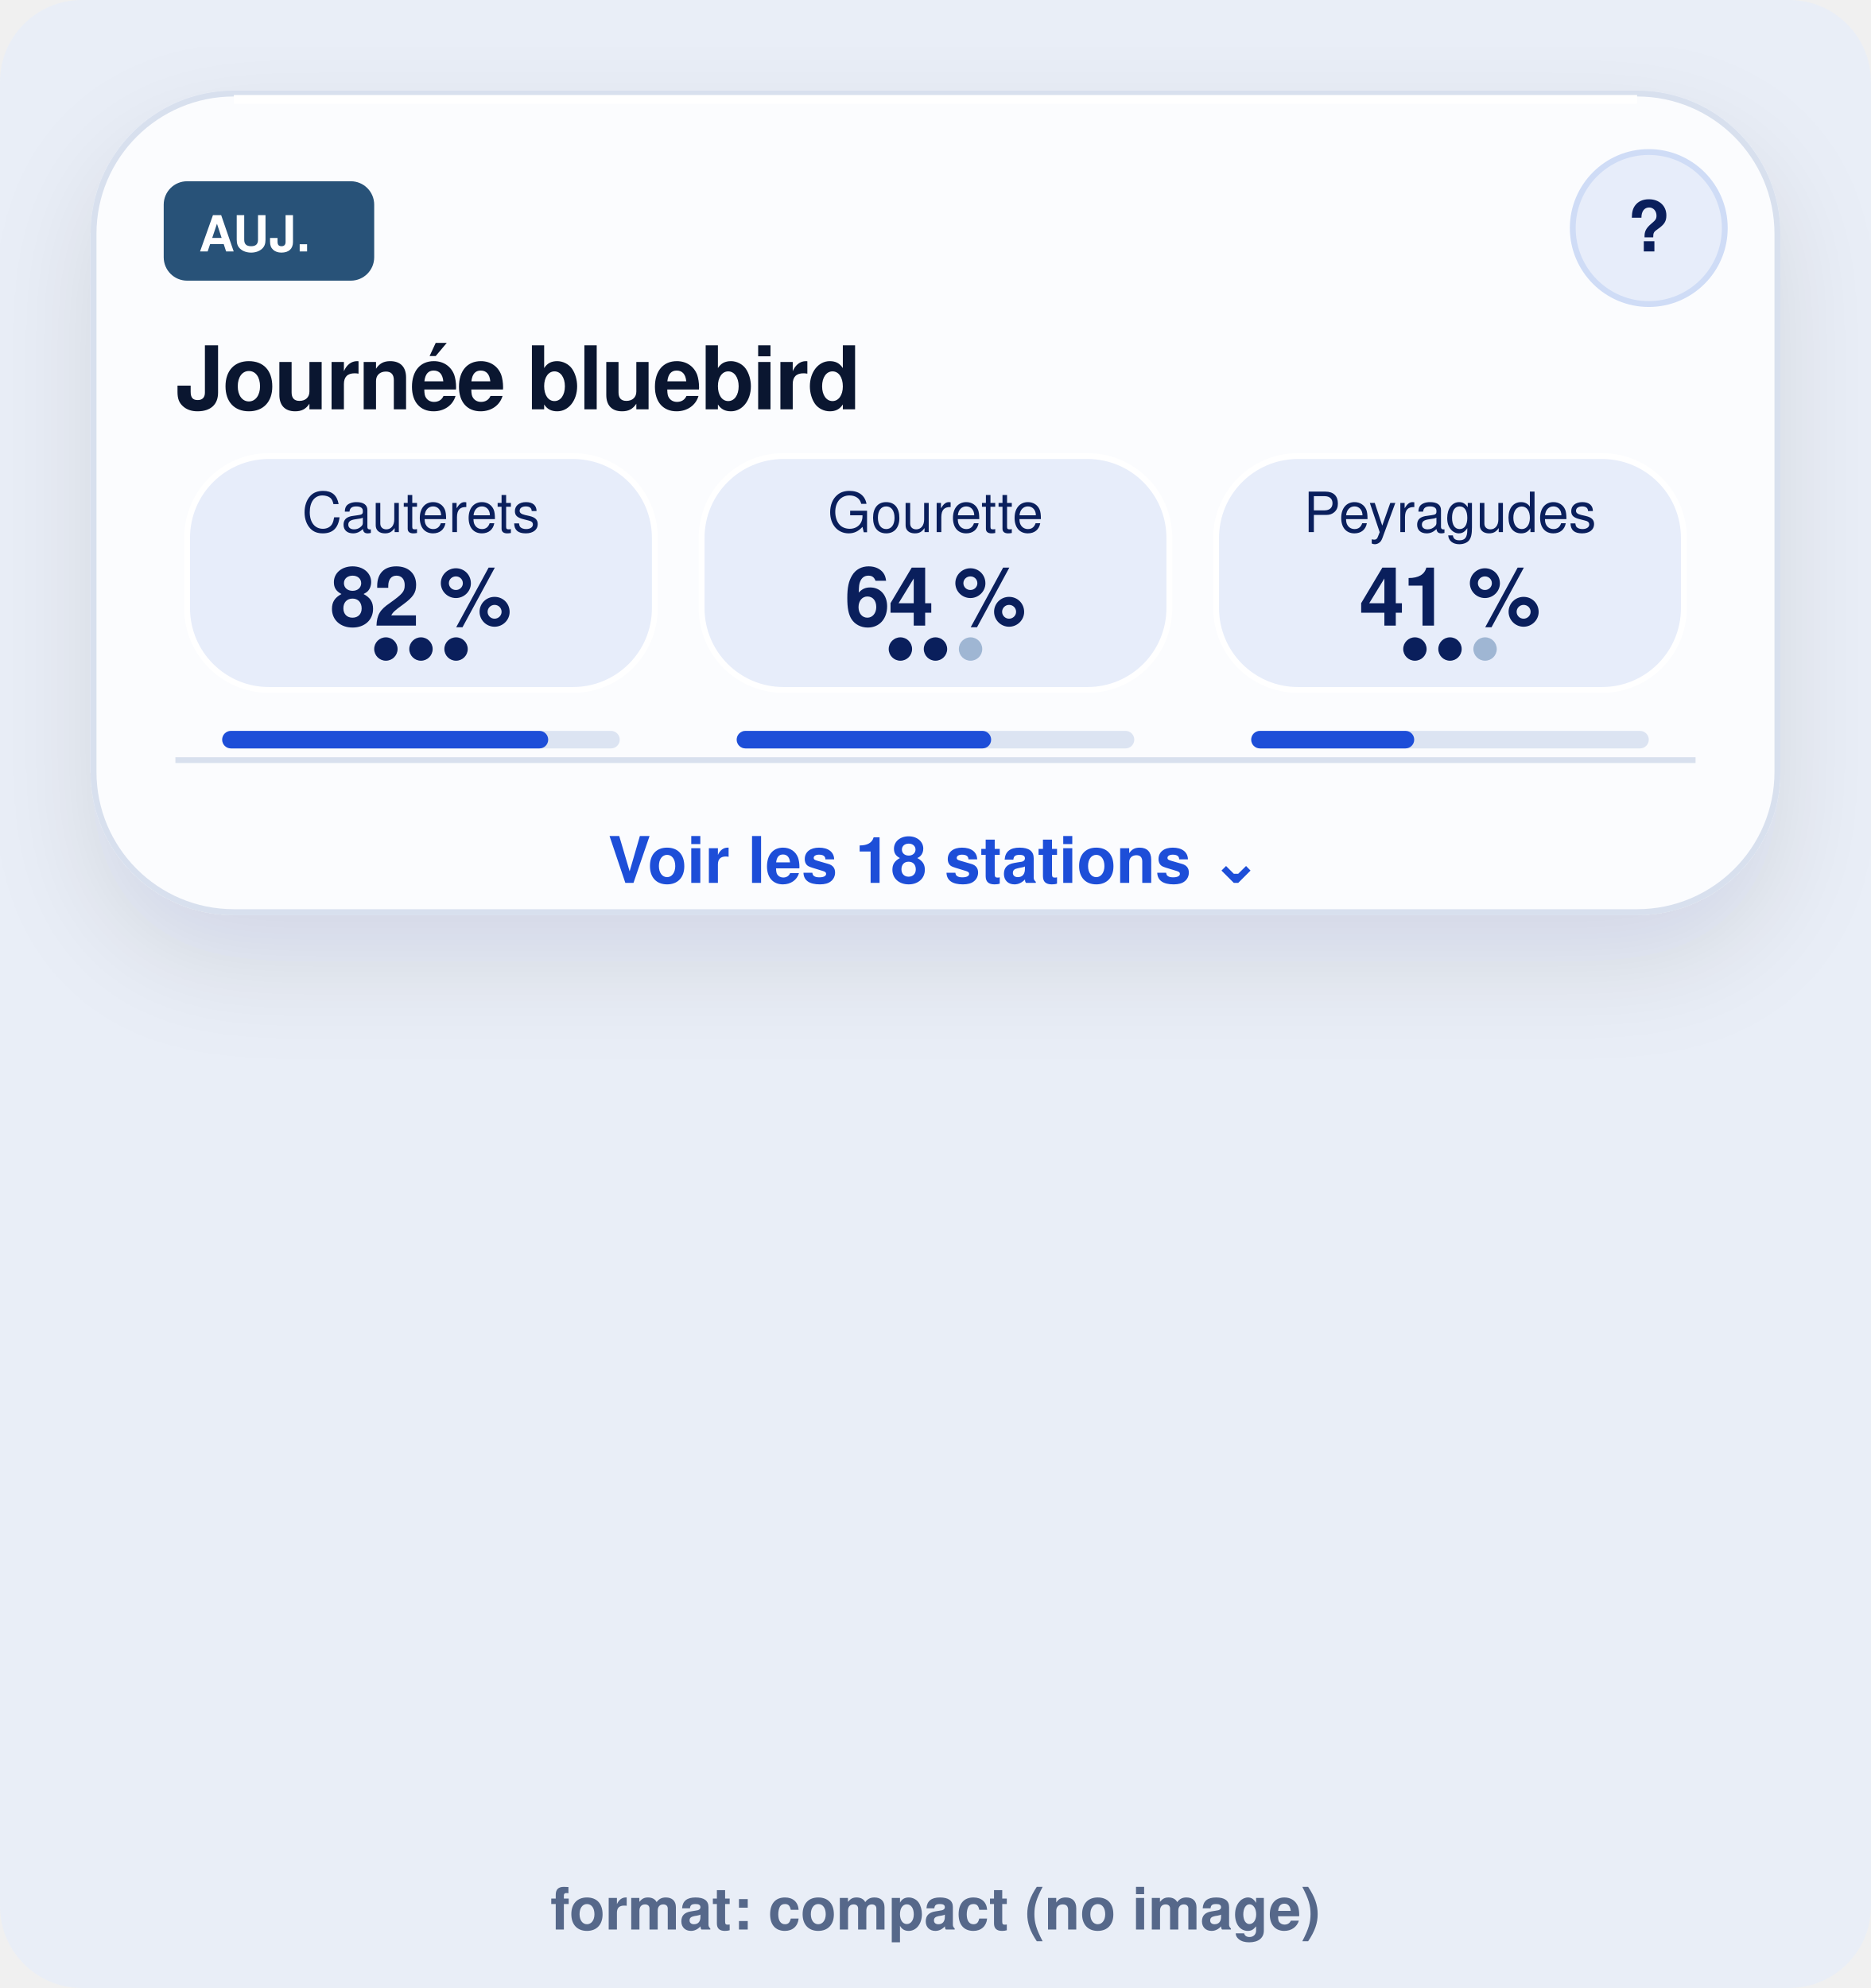
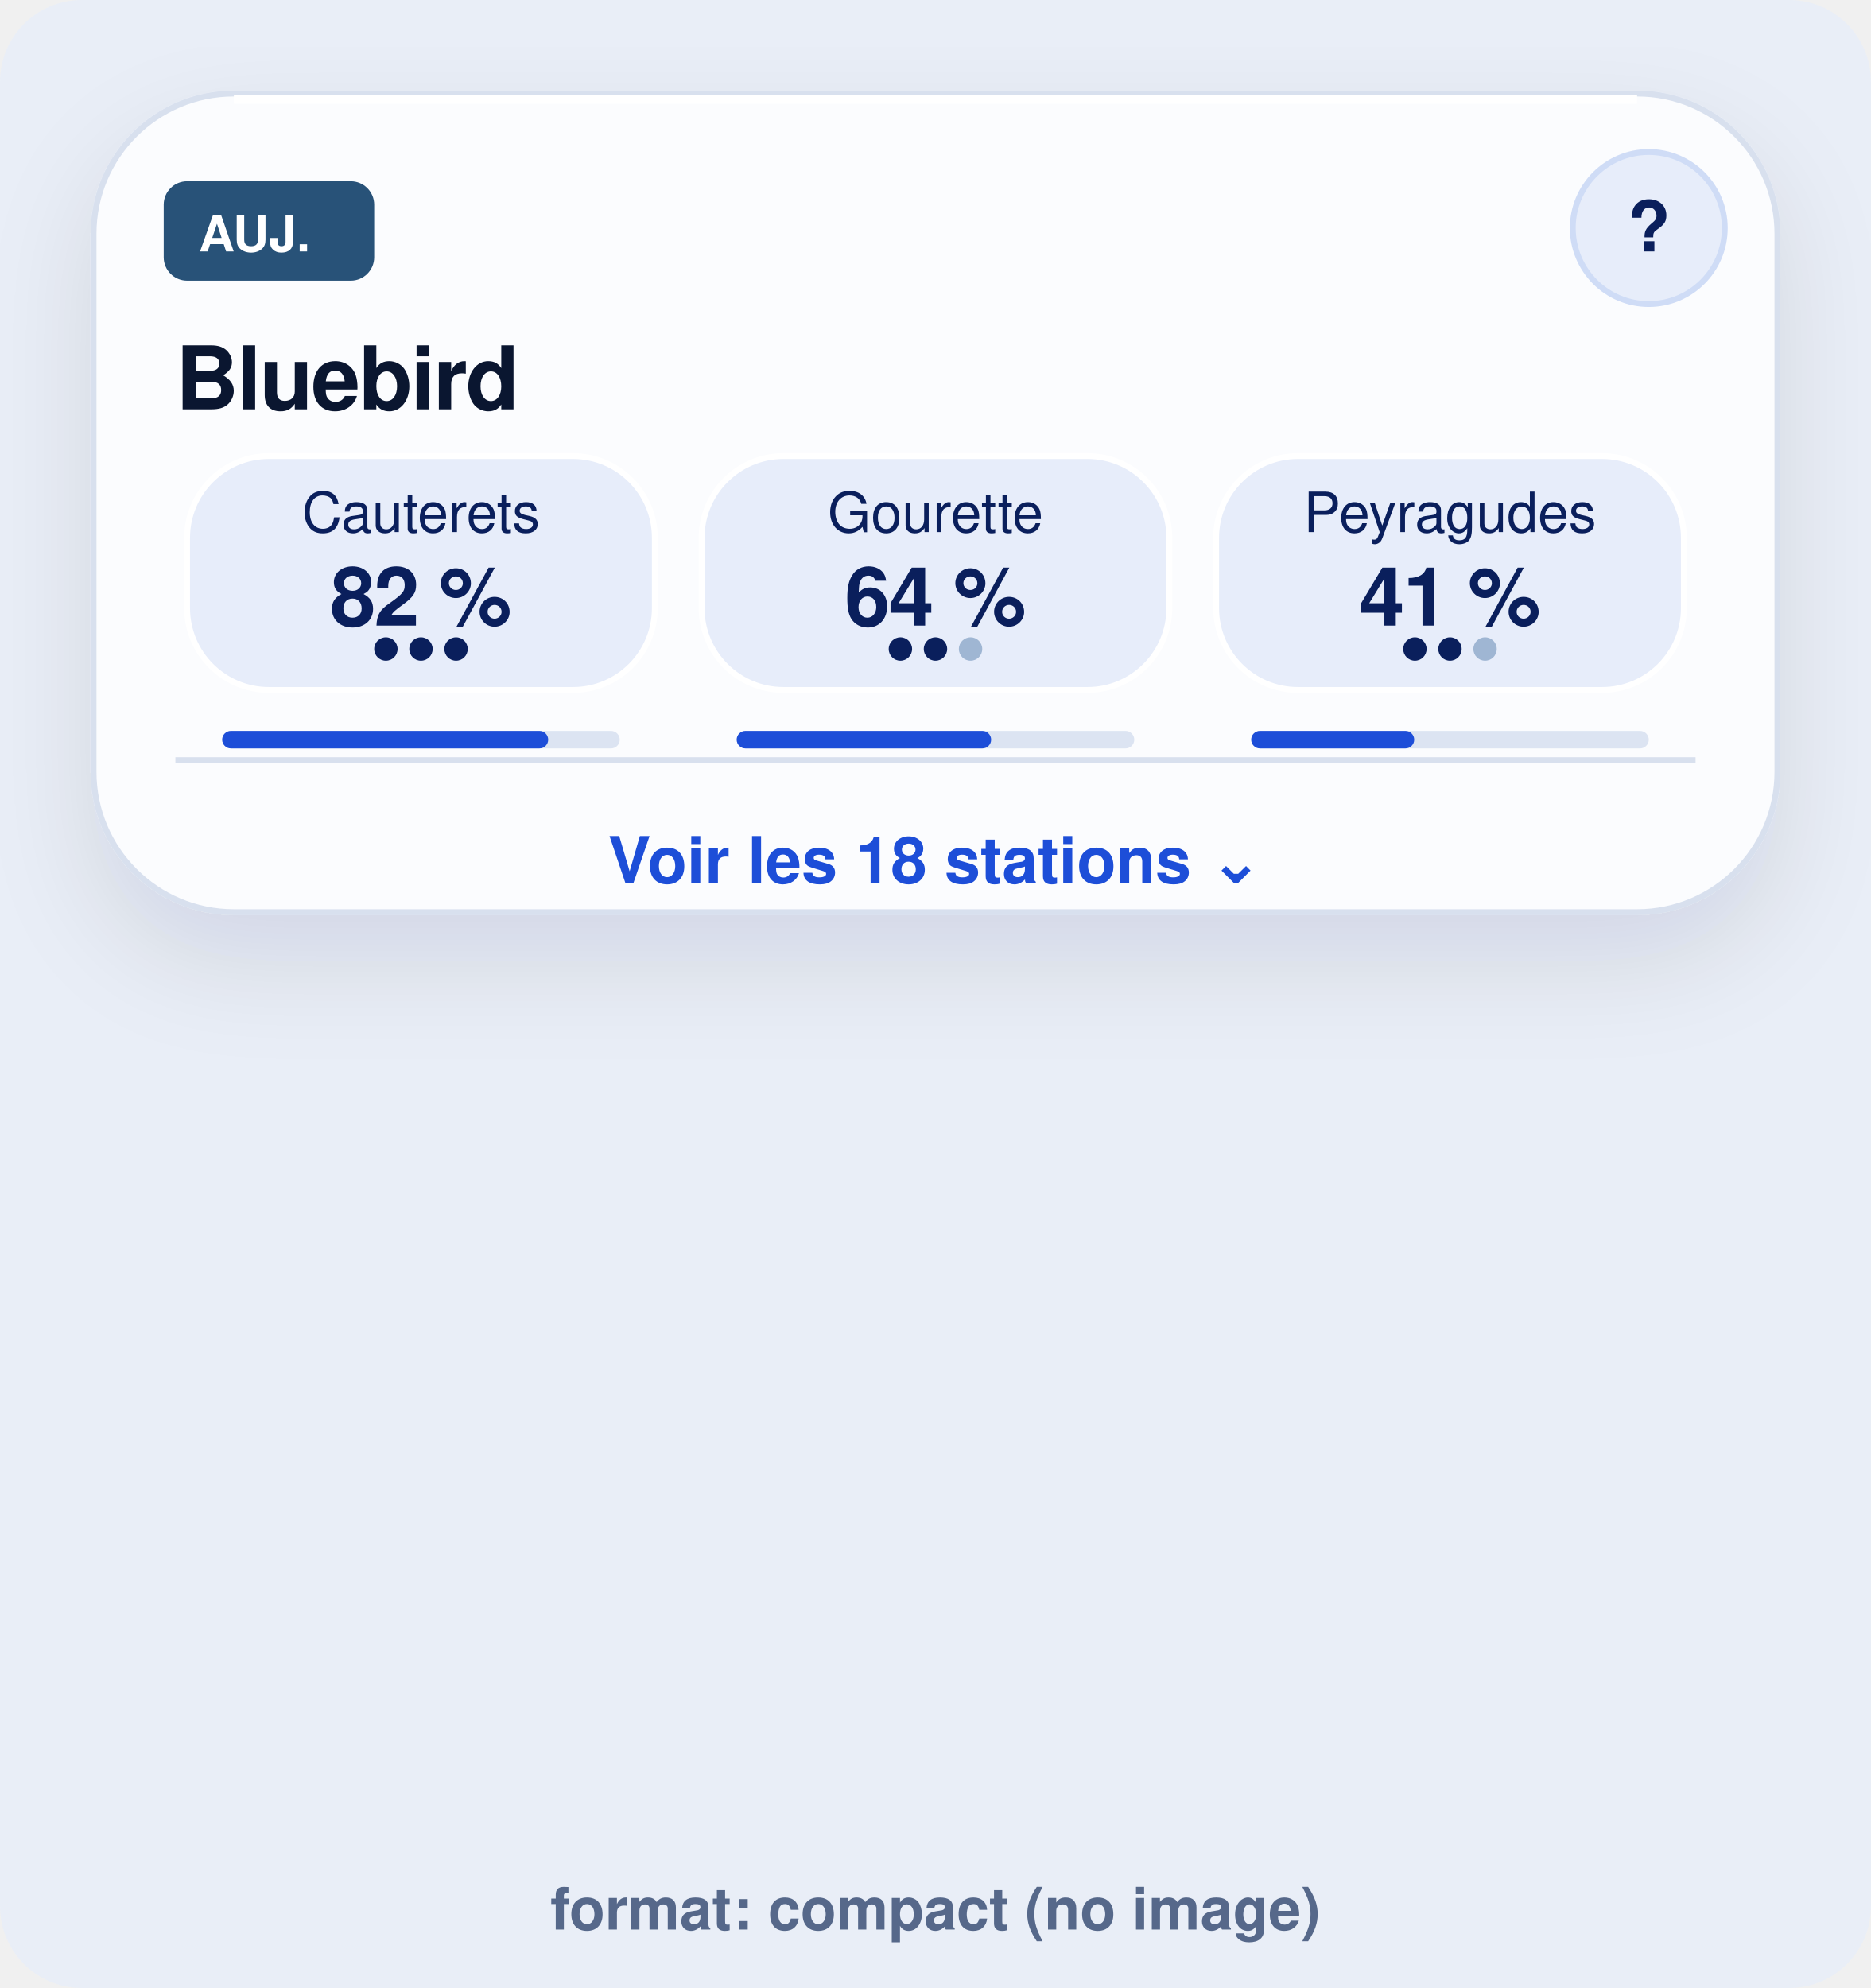
<svg xmlns="http://www.w3.org/2000/svg" width="320" height="340" viewBox="0 0 320 340" role="img" aria-label="format: compact (no image)">
  <rect width="320" height="340" rx="14" fill="#e9eef7" />
  <defs>
    <filter id="sh" x="-20%" y="-20%" width="140%" height="150%">
      <feDropShadow dx="0" dy="8" stdDeviation="9" flood-color="#0f172a" flood-opacity=".10" />
    </filter>
  </defs>
  <rect x="16" y="16" width="288" height="140" rx="24" fill="#fbfcfe" stroke="#d8e0ee" filter="url(#sh)" />
  <path d="M40,17 H280" stroke="#ffffff" stroke-width="1.5" />
  <defs>
    <clipPath id="c1">
      <path d="M16,166 V40 Q16,16 40,16 H280 Q304,16 304,40 V166 Z" />
    </clipPath>
  </defs>
  <g>
    <rect x="28" y="31" width="36" height="17" rx="4" fill="#0b3b66" opacity="0.88" />
    <text x="34" y="43" font-family="Sora, 'Segoe UI', Helvetica, Arial, sans-serif" font-size="8.5" font-weight="800" fill="#fff" text-anchor="start">AUJ.</text>
  </g>
  <circle cx="282" cy="39" r="13" fill="#e7edfa" stroke="#cfdcf6" />
  <text x="282" y="43" font-family="Sora, 'Segoe UI', Helvetica, Arial, sans-serif" font-size="12" font-weight="700" fill="#0a1f5c" text-anchor="middle">?</text>
-   <text x="30" y="70" font-family="Sora, 'Segoe UI', Helvetica, Arial, sans-serif" font-size="15" font-weight="700" letter-spacing="-0.30" fill="#0a1630" text-anchor="start">Journée bluebird</text>
+   <text x="30" y="70" font-family="Sora, 'Segoe UI', Helvetica, Arial, sans-serif" font-size="15" font-weight="700" letter-spacing="-0.30" fill="#0a1630" text-anchor="start">Bluebird</text>
  <rect x="32" y="78" width="80" height="40" rx="14" fill="#e7edfa" stroke="#ffffff" />
  <text x="72" y="91" font-family="Sora, 'Segoe UI', Helvetica, Arial, sans-serif" font-size="9.5" font-weight="500" fill="#0a1f5c" text-anchor="middle">Cauterets</text>
  <text x="72" y="107" font-family="Sora, 'Segoe UI', Helvetica, Arial, sans-serif" font-size="14" font-weight="700" letter-spacing="-0.28" fill="#0a1f5c" text-anchor="middle">82 %</text>
  <circle cx="66" cy="111" r="2" fill="#0a1f5c" />
  <circle cx="72" cy="111" r="2" fill="#0a1f5c" />
  <circle cx="78" cy="111" r="2" fill="#0a1f5c" />
  <rect x="38" y="125" width="68" height="3" rx="1.5" fill="#dce4f2" />
  <rect x="38" y="125" width="55.76" height="3" rx="1.5" fill="#1d4ed8" />
  <rect x="120" y="78" width="80" height="40" rx="14" fill="#e7edfa" stroke="#ffffff" />
  <text x="160" y="91" font-family="Sora, 'Segoe UI', Helvetica, Arial, sans-serif" font-size="9.5" font-weight="500" fill="#0a1f5c" text-anchor="middle">Gourette</text>
  <text x="160" y="107" font-family="Sora, 'Segoe UI', Helvetica, Arial, sans-serif" font-size="14" font-weight="700" letter-spacing="-0.28" fill="#0a1f5c" text-anchor="middle">64 %</text>
  <circle cx="154" cy="111" r="2" fill="#0a1f5c" />
  <circle cx="160" cy="111" r="2" fill="#0a1f5c" />
  <circle cx="166" cy="111" r="2" fill="#9fb6d3" />
  <rect x="126" y="125" width="68" height="3" rx="1.5" fill="#dce4f2" />
  <rect x="126" y="125" width="43.52" height="3" rx="1.5" fill="#1d4ed8" />
  <rect x="208" y="78" width="80" height="40" rx="14" fill="#e7edfa" stroke="#ffffff" />
  <text x="248" y="91" font-family="Sora, 'Segoe UI', Helvetica, Arial, sans-serif" font-size="9.5" font-weight="500" fill="#0a1f5c" text-anchor="middle">Peyragudes</text>
  <text x="248" y="107" font-family="Sora, 'Segoe UI', Helvetica, Arial, sans-serif" font-size="14" font-weight="700" letter-spacing="-0.28" fill="#0a1f5c" text-anchor="middle">41 %</text>
  <circle cx="242" cy="111" r="2" fill="#0a1f5c" />
  <circle cx="248" cy="111" r="2" fill="#0a1f5c" />
  <circle cx="254" cy="111" r="2" fill="#9fb6d3" />
  <rect x="214" y="125" width="68" height="3" rx="1.5" fill="#dce4f2" />
  <rect x="214" y="125" width="27.88" height="3" rx="1.5" fill="#1d4ed8" />
  <line x1="30" y1="130" x2="290" y2="130" stroke="#d8e0ee" />
  <text x="160" y="151" font-family="Sora, 'Segoe UI', Helvetica, Arial, sans-serif" font-size="11" font-weight="700" fill="#1d4ed8" text-anchor="middle">Voir les 18 stations  ⌄</text>
  <text x="160" y="330" font-family="Sora, 'Segoe UI', Helvetica, Arial, sans-serif" font-size="10" font-weight="600" fill="#56688a" text-anchor="middle">format: compact (no image)</text>
</svg>
